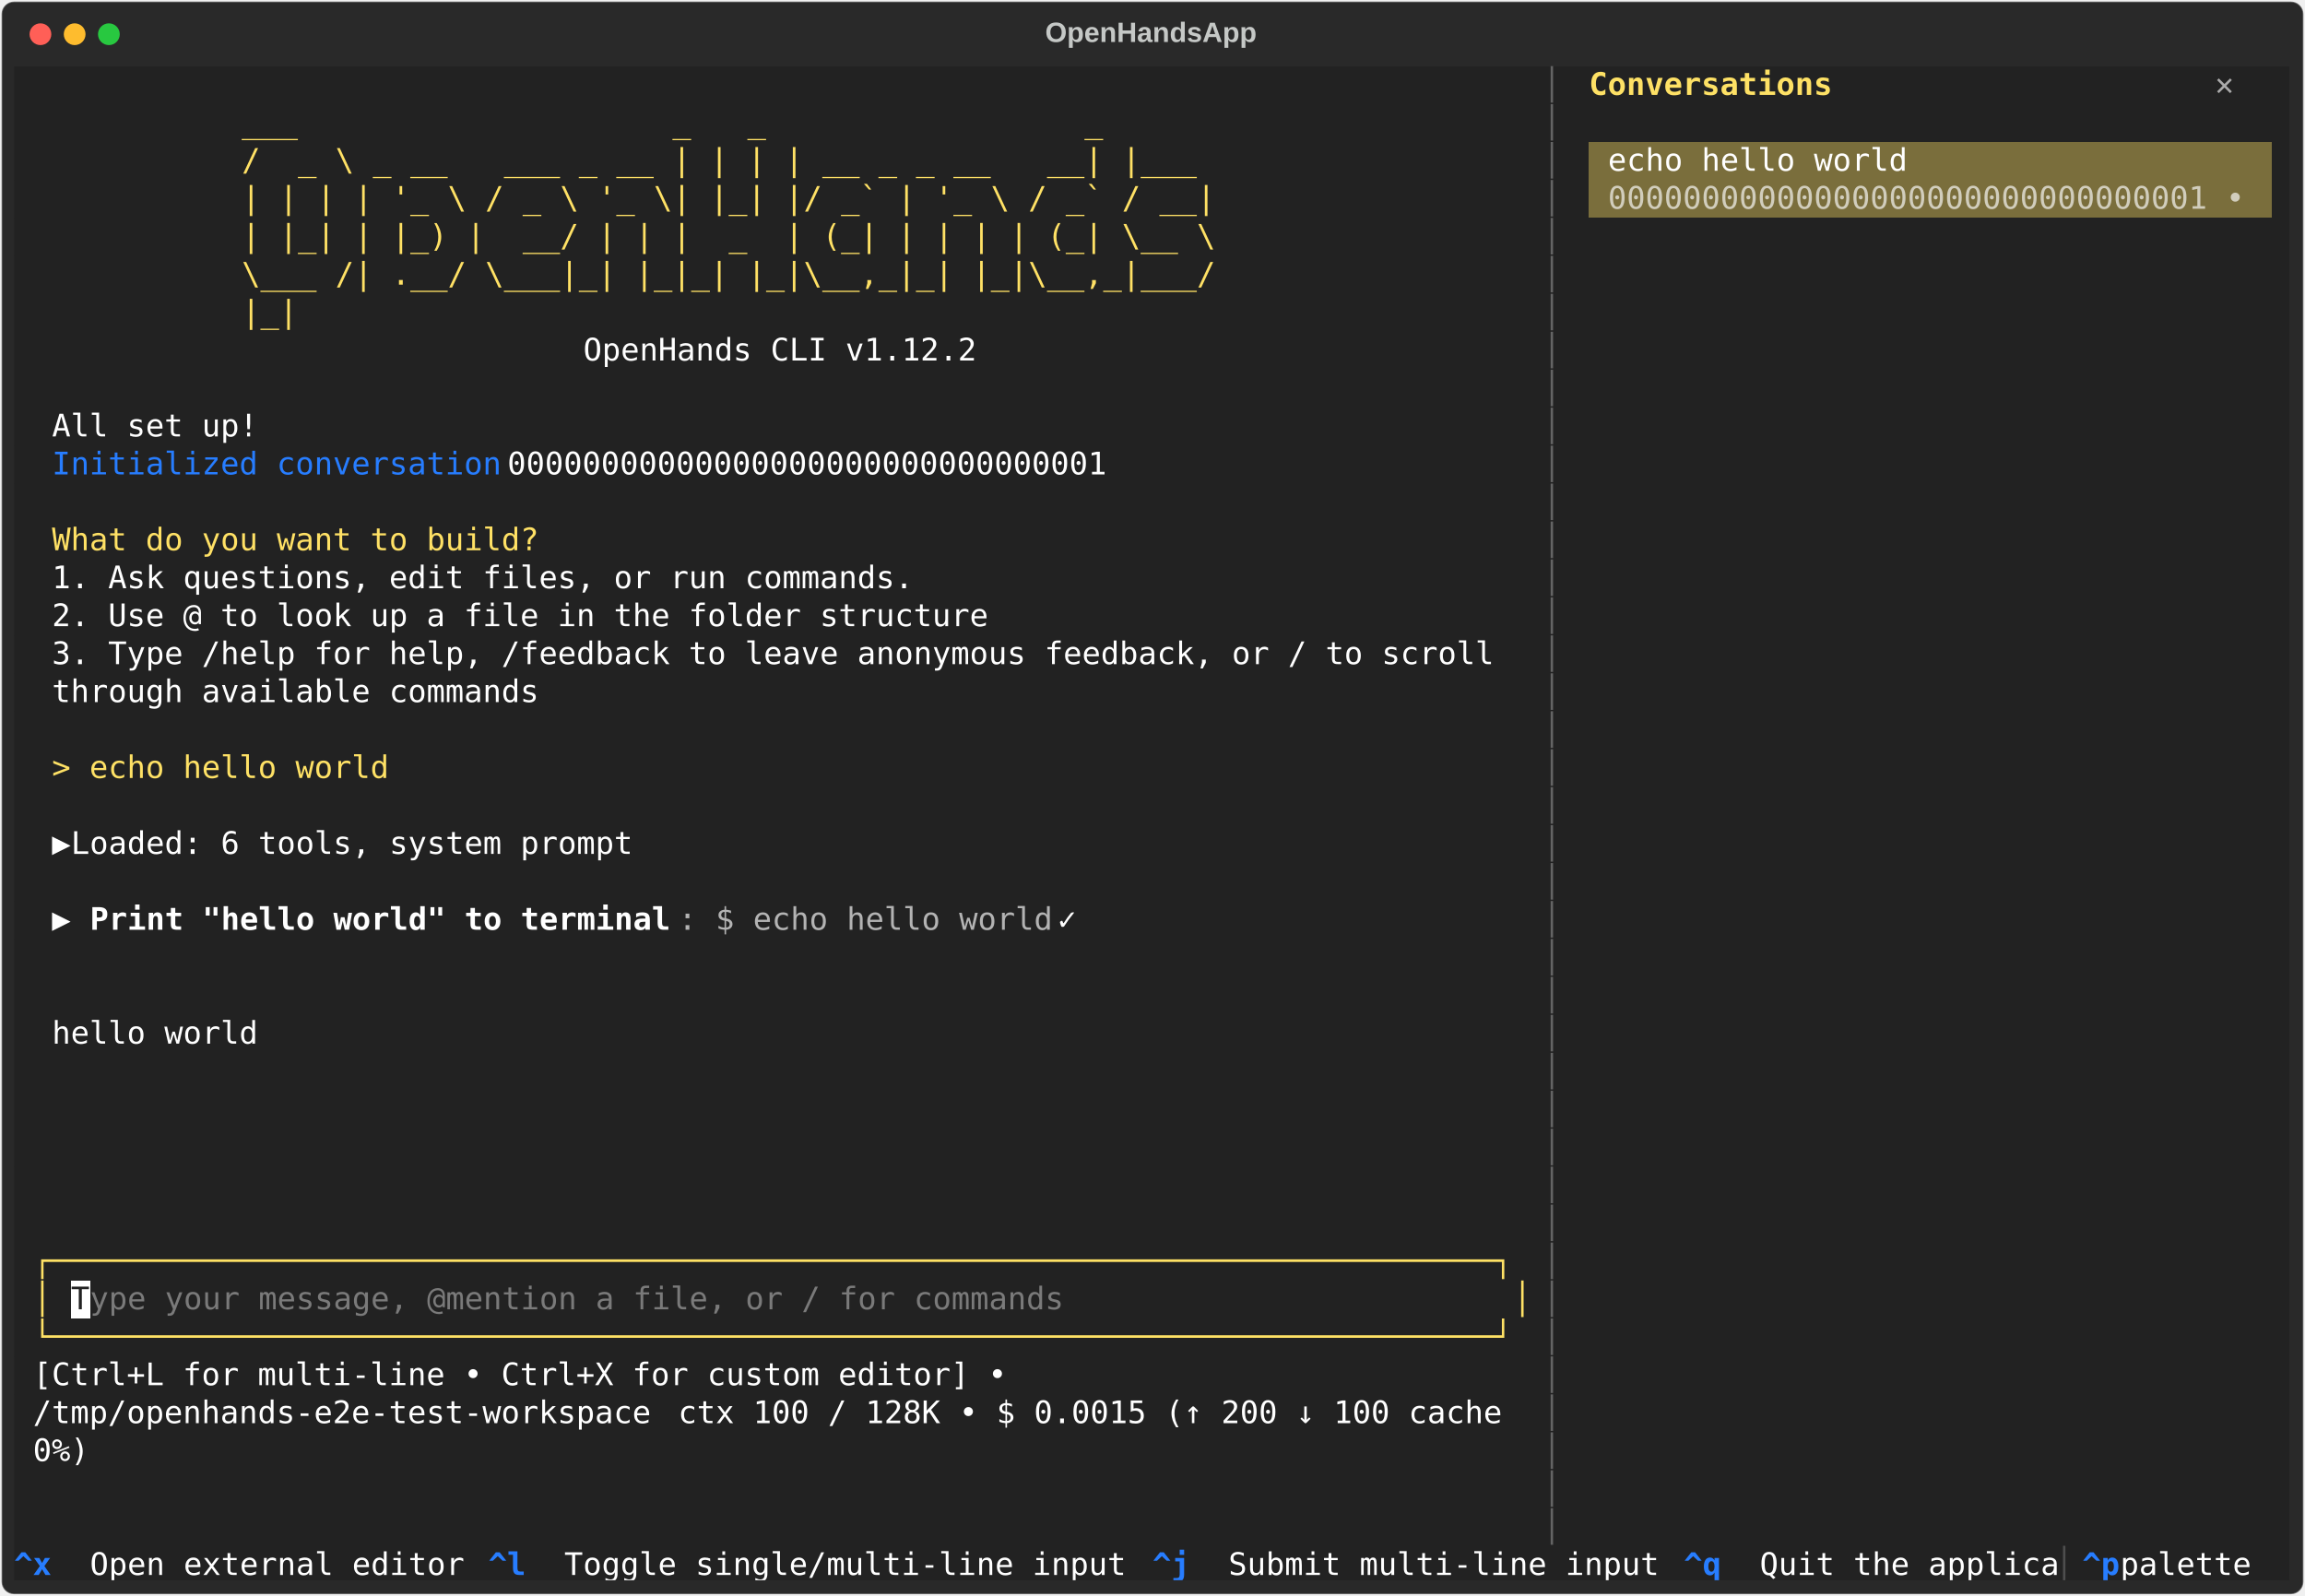
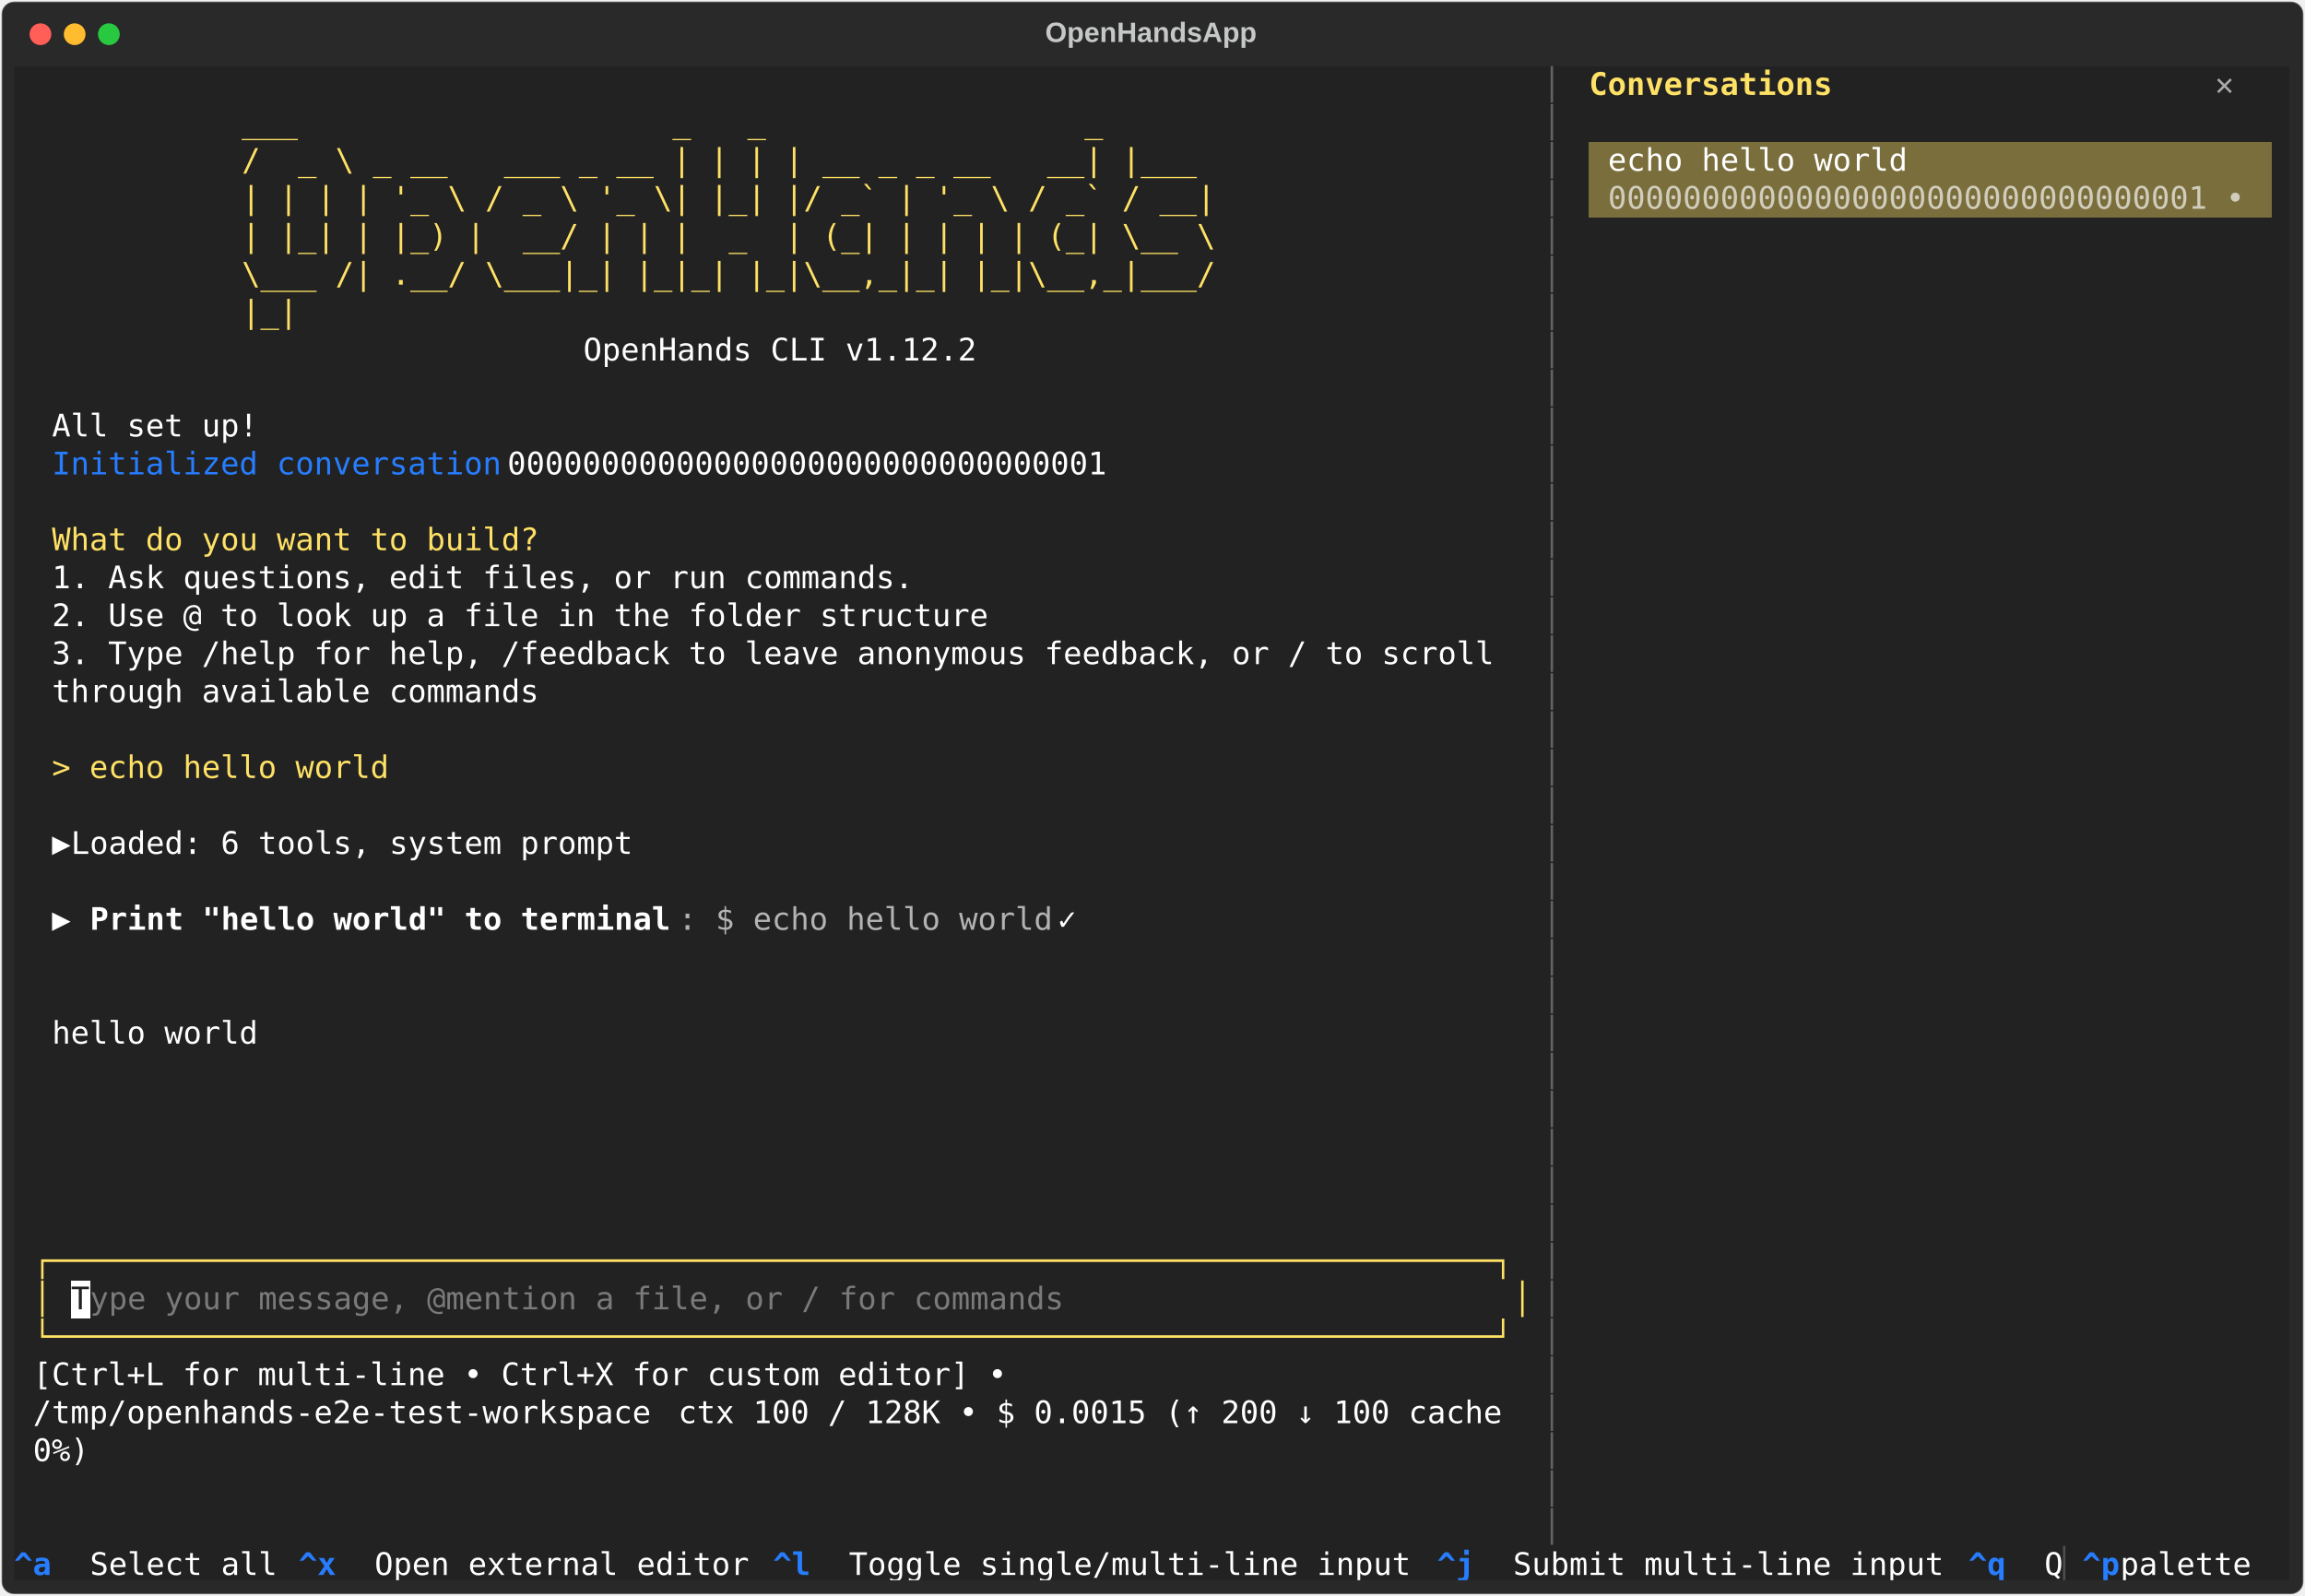
<svg xmlns="http://www.w3.org/2000/svg" class="rich-terminal" viewBox="0 0 1482 1026.0">
  <style>

    @font-face {
        font-family: "Fira Code";
        src: local("FiraCode-Regular"),
                url("https://cdnjs.cloudflare.com/ajax/libs/firacode/6.2.0/woff2/FiraCode-Regular.woff2") format("woff2"),
                url("https://cdnjs.cloudflare.com/ajax/libs/firacode/6.2.0/woff/FiraCode-Regular.woff") format("woff");
        font-style: normal;
        font-weight: 400;
    }
    @font-face {
        font-family: "Fira Code";
        src: local("FiraCode-Bold"),
                url("https://cdnjs.cloudflare.com/ajax/libs/firacode/6.2.0/woff2/FiraCode-Bold.woff2") format("woff2"),
                url("https://cdnjs.cloudflare.com/ajax/libs/firacode/6.2.0/woff/FiraCode-Bold.woff") format("woff");
        font-style: bold;
        font-weight: 700;
    }

    .terminal-matrix {
        font-family: Fira Code, monospace;
        font-size: 20px;
        line-height: 24.4px;
        font-variant-east-asian: full-width;
    }

    .terminal-title {
        font-size: 18px;
        font-weight: bold;
        font-family: arial;
    }

    .terminal-r1 { fill: #c5c8c6 }
.terminal-r2 { fill: #646464 }
.terminal-r3 { fill: #fee165;font-weight: bold }
.terminal-r4 { fill: #aaaaaa;font-weight: bold }
.terminal-r5 { fill: #ffe165 }
.terminal-r6 { fill: #ffffff }
.terminal-r7 { fill: #d1cdbc }
.terminal-r8 { fill: #277dff }
.terminal-r9 { fill: #fee165 }
.terminal-r10 { fill: #ffffff;font-weight: bold }
.terminal-r11 { fill: #b3b3b3 }
.terminal-r12 { fill: #222222 }
.terminal-r13 { fill: #7a7a7a }
.terminal-r14 { fill: #277dff;font-weight: bold }
.terminal-r15 { fill: #4e4e4e }
    </style>
  <defs>
    <clipPath id="terminal-clip-terminal">
      <rect x="0" y="0" width="1463.0" height="975.0" />
    </clipPath>
    <clipPath id="terminal-line-0">
      <rect x="0" y="1.5" width="1464" height="24.65" />
    </clipPath>
    <clipPath id="terminal-line-1">
      <rect x="0" y="25.9" width="1464" height="24.65" />
    </clipPath>
    <clipPath id="terminal-line-2">
      <rect x="0" y="50.3" width="1464" height="24.65" />
    </clipPath>
    <clipPath id="terminal-line-3">
      <rect x="0" y="74.7" width="1464" height="24.65" />
    </clipPath>
    <clipPath id="terminal-line-4">
      <rect x="0" y="99.1" width="1464" height="24.65" />
    </clipPath>
    <clipPath id="terminal-line-5">
      <rect x="0" y="123.5" width="1464" height="24.65" />
    </clipPath>
    <clipPath id="terminal-line-6">
      <rect x="0" y="147.9" width="1464" height="24.65" />
    </clipPath>
    <clipPath id="terminal-line-7">
      <rect x="0" y="172.3" width="1464" height="24.65" />
    </clipPath>
    <clipPath id="terminal-line-8">
      <rect x="0" y="196.7" width="1464" height="24.65" />
    </clipPath>
    <clipPath id="terminal-line-9">
      <rect x="0" y="221.1" width="1464" height="24.65" />
    </clipPath>
    <clipPath id="terminal-line-10">
      <rect x="0" y="245.5" width="1464" height="24.65" />
    </clipPath>
    <clipPath id="terminal-line-11">
      <rect x="0" y="269.9" width="1464" height="24.65" />
    </clipPath>
    <clipPath id="terminal-line-12">
      <rect x="0" y="294.3" width="1464" height="24.65" />
    </clipPath>
    <clipPath id="terminal-line-13">
      <rect x="0" y="318.7" width="1464" height="24.65" />
    </clipPath>
    <clipPath id="terminal-line-14">
      <rect x="0" y="343.1" width="1464" height="24.65" />
    </clipPath>
    <clipPath id="terminal-line-15">
      <rect x="0" y="367.5" width="1464" height="24.65" />
    </clipPath>
    <clipPath id="terminal-line-16">
      <rect x="0" y="391.9" width="1464" height="24.65" />
    </clipPath>
    <clipPath id="terminal-line-17">
      <rect x="0" y="416.3" width="1464" height="24.65" />
    </clipPath>
    <clipPath id="terminal-line-18">
      <rect x="0" y="440.7" width="1464" height="24.65" />
    </clipPath>
    <clipPath id="terminal-line-19">
      <rect x="0" y="465.1" width="1464" height="24.65" />
    </clipPath>
    <clipPath id="terminal-line-20">
      <rect x="0" y="489.5" width="1464" height="24.65" />
    </clipPath>
    <clipPath id="terminal-line-21">
      <rect x="0" y="513.9" width="1464" height="24.65" />
    </clipPath>
    <clipPath id="terminal-line-22">
      <rect x="0" y="538.3" width="1464" height="24.65" />
    </clipPath>
    <clipPath id="terminal-line-23">
      <rect x="0" y="562.7" width="1464" height="24.65" />
    </clipPath>
    <clipPath id="terminal-line-24">
      <rect x="0" y="587.1" width="1464" height="24.65" />
    </clipPath>
    <clipPath id="terminal-line-25">
      <rect x="0" y="611.5" width="1464" height="24.65" />
    </clipPath>
    <clipPath id="terminal-line-26">
      <rect x="0" y="635.9" width="1464" height="24.65" />
    </clipPath>
    <clipPath id="terminal-line-27">
      <rect x="0" y="660.3" width="1464" height="24.65" />
    </clipPath>
    <clipPath id="terminal-line-28">
      <rect x="0" y="684.7" width="1464" height="24.65" />
    </clipPath>
    <clipPath id="terminal-line-29">
      <rect x="0" y="709.1" width="1464" height="24.65" />
    </clipPath>
    <clipPath id="terminal-line-30">
      <rect x="0" y="733.5" width="1464" height="24.65" />
    </clipPath>
    <clipPath id="terminal-line-31">
      <rect x="0" y="757.9" width="1464" height="24.65" />
    </clipPath>
    <clipPath id="terminal-line-32">
      <rect x="0" y="782.3" width="1464" height="24.65" />
    </clipPath>
    <clipPath id="terminal-line-33">
      <rect x="0" y="806.7" width="1464" height="24.65" />
    </clipPath>
    <clipPath id="terminal-line-34">
      <rect x="0" y="831.1" width="1464" height="24.65" />
    </clipPath>
    <clipPath id="terminal-line-35">
      <rect x="0" y="855.5" width="1464" height="24.65" />
    </clipPath>
    <clipPath id="terminal-line-36">
      <rect x="0" y="879.9" width="1464" height="24.65" />
    </clipPath>
    <clipPath id="terminal-line-37">
      <rect x="0" y="904.3" width="1464" height="24.65" />
    </clipPath>
    <clipPath id="terminal-line-38">
      <rect x="0" y="928.7" width="1464" height="24.65" />
    </clipPath>
  </defs>
  <rect fill="#292929" stroke="rgba(255,255,255,0.35)" stroke-width="1" x="1" y="1" width="1480" height="1024" rx="8" />
  <text class="terminal-title" fill="#c5c8c6" text-anchor="middle" x="740" y="27">OpenHandsApp</text>
  <g transform="translate(26,22)">
    <circle cx="0" cy="0" r="7" fill="#ff5f57" />
    <circle cx="22" cy="0" r="7" fill="#febc2e" />
    <circle cx="44" cy="0" r="7" fill="#28c840" />
  </g>
  <g transform="translate(9, 41)" clip-path="url(#terminal-clip-terminal)">
    <rect fill="#222222" x="0" y="1.5" width="988.2" height="24.65" shape-rendering="crispEdges" />
    <rect fill="#222222" x="988.2" y="1.5" width="12.2" height="24.65" shape-rendering="crispEdges" />
    <rect fill="#222222" x="1000.4" y="1.5" width="12.2" height="24.65" shape-rendering="crispEdges" />
    <rect fill="#222222" x="1012.6" y="1.5" width="158.6" height="24.65" shape-rendering="crispEdges" />
    <rect fill="#222222" x="1171.2" y="1.5" width="244" height="24.65" shape-rendering="crispEdges" />
    <rect fill="#222222" x="1415.2" y="1.5" width="36.6" height="24.65" shape-rendering="crispEdges" />
    <rect fill="#222222" x="1451.8" y="1.5" width="12.2" height="24.65" shape-rendering="crispEdges" />
    <rect fill="#222222" x="0" y="25.9" width="146.4" height="24.65" shape-rendering="crispEdges" />
    <rect fill="#222222" x="146.4" y="25.9" width="695.4" height="24.65" shape-rendering="crispEdges" />
    <rect fill="#222222" x="841.8" y="25.9" width="146.4" height="24.65" shape-rendering="crispEdges" />
    <rect fill="#222222" x="988.2" y="25.9" width="12.2" height="24.65" shape-rendering="crispEdges" />
    <rect fill="#222222" x="1000.4" y="25.9" width="463.6" height="24.65" shape-rendering="crispEdges" />
    <rect fill="#222222" x="0" y="50.3" width="146.4" height="24.65" shape-rendering="crispEdges" />
    <rect fill="#222222" x="146.4" y="50.3" width="695.4" height="24.65" shape-rendering="crispEdges" />
    <rect fill="#222222" x="841.8" y="50.3" width="146.4" height="24.65" shape-rendering="crispEdges" />
    <rect fill="#222222" x="988.2" y="50.3" width="12.2" height="24.65" shape-rendering="crispEdges" />
    <rect fill="#222222" x="1000.4" y="50.3" width="12.2" height="24.65" shape-rendering="crispEdges" />
    <rect fill="#7a6e3c" x="1012.6" y="50.3" width="12.2" height="24.65" shape-rendering="crispEdges" />
    <rect fill="#7a6e3c" x="1024.8" y="50.3" width="195.2" height="24.65" shape-rendering="crispEdges" />
    <rect fill="#7a6e3c" x="1220" y="50.3" width="231.8" height="24.65" shape-rendering="crispEdges" />
    <rect fill="#222222" x="1451.8" y="50.3" width="12.2" height="24.65" shape-rendering="crispEdges" />
    <rect fill="#222222" x="0" y="74.7" width="146.4" height="24.65" shape-rendering="crispEdges" />
    <rect fill="#222222" x="146.4" y="74.7" width="695.4" height="24.65" shape-rendering="crispEdges" />
    <rect fill="#222222" x="841.8" y="74.7" width="146.4" height="24.65" shape-rendering="crispEdges" />
    <rect fill="#222222" x="988.2" y="74.7" width="12.2" height="24.65" shape-rendering="crispEdges" />
    <rect fill="#222222" x="1000.4" y="74.7" width="12.2" height="24.65" shape-rendering="crispEdges" />
    <rect fill="#7a6e3c" x="1012.6" y="74.7" width="12.2" height="24.65" shape-rendering="crispEdges" />
    <rect fill="#7a6e3c" x="1024.8" y="74.7" width="414.8" height="24.65" shape-rendering="crispEdges" />
    <rect fill="#7a6e3c" x="1439.6" y="74.7" width="12.2" height="24.65" shape-rendering="crispEdges" />
    <rect fill="#222222" x="1451.8" y="74.7" width="12.2" height="24.65" shape-rendering="crispEdges" />
    <rect fill="#222222" x="0" y="99.1" width="146.4" height="24.65" shape-rendering="crispEdges" />
    <rect fill="#222222" x="146.4" y="99.1" width="695.4" height="24.65" shape-rendering="crispEdges" />
    <rect fill="#222222" x="841.8" y="99.1" width="146.4" height="24.65" shape-rendering="crispEdges" />
    <rect fill="#222222" x="988.2" y="99.1" width="12.2" height="24.65" shape-rendering="crispEdges" />
    <rect fill="#222222" x="1000.4" y="99.1" width="463.6" height="24.65" shape-rendering="crispEdges" />
    <rect fill="#222222" x="0" y="123.5" width="146.4" height="24.65" shape-rendering="crispEdges" />
    <rect fill="#222222" x="146.4" y="123.5" width="695.4" height="24.65" shape-rendering="crispEdges" />
    <rect fill="#222222" x="841.8" y="123.5" width="146.4" height="24.65" shape-rendering="crispEdges" />
    <rect fill="#222222" x="988.2" y="123.5" width="12.2" height="24.65" shape-rendering="crispEdges" />
    <rect fill="#222222" x="1000.4" y="123.5" width="463.6" height="24.65" shape-rendering="crispEdges" />
    <rect fill="#222222" x="0" y="147.9" width="146.4" height="24.65" shape-rendering="crispEdges" />
    <rect fill="#222222" x="146.4" y="147.9" width="695.4" height="24.65" shape-rendering="crispEdges" />
    <rect fill="#222222" x="841.8" y="147.9" width="146.4" height="24.65" shape-rendering="crispEdges" />
    <rect fill="#222222" x="988.2" y="147.9" width="12.2" height="24.65" shape-rendering="crispEdges" />
    <rect fill="#222222" x="1000.4" y="147.9" width="463.6" height="24.65" shape-rendering="crispEdges" />
    <rect fill="#222222" x="0" y="172.3" width="366" height="24.65" shape-rendering="crispEdges" />
    <rect fill="#222222" x="366" y="172.3" width="256.2" height="24.65" shape-rendering="crispEdges" />
    <rect fill="#222222" x="622.2" y="172.3" width="366" height="24.65" shape-rendering="crispEdges" />
    <rect fill="#222222" x="988.2" y="172.3" width="12.2" height="24.65" shape-rendering="crispEdges" />
    <rect fill="#222222" x="1000.4" y="172.3" width="463.6" height="24.65" shape-rendering="crispEdges" />
    <rect fill="#222222" x="0" y="196.7" width="988.2" height="24.65" shape-rendering="crispEdges" />
    <rect fill="#222222" x="988.2" y="196.7" width="12.2" height="24.65" shape-rendering="crispEdges" />
    <rect fill="#222222" x="1000.4" y="196.7" width="463.6" height="24.65" shape-rendering="crispEdges" />
    <rect fill="#222222" x="0" y="221.1" width="24.4" height="24.65" shape-rendering="crispEdges" />
    <rect fill="#222222" x="24.4" y="221.1" width="134.2" height="24.65" shape-rendering="crispEdges" />
    <rect fill="#222222" x="158.6" y="221.1" width="829.6" height="24.65" shape-rendering="crispEdges" />
    <rect fill="#222222" x="988.2" y="221.1" width="12.2" height="24.65" shape-rendering="crispEdges" />
    <rect fill="#222222" x="1000.4" y="221.1" width="463.6" height="24.65" shape-rendering="crispEdges" />
    <rect fill="#222222" x="0" y="245.5" width="24.4" height="24.65" shape-rendering="crispEdges" />
    <rect fill="#222222" x="24.4" y="245.5" width="292.8" height="24.65" shape-rendering="crispEdges" />
    <rect fill="#222222" x="317.2" y="245.5" width="402.6" height="24.65" shape-rendering="crispEdges" />
    <rect fill="#222222" x="719.8" y="245.5" width="268.4" height="24.65" shape-rendering="crispEdges" />
    <rect fill="#222222" x="988.2" y="245.5" width="12.2" height="24.65" shape-rendering="crispEdges" />
    <rect fill="#222222" x="1000.4" y="245.5" width="463.6" height="24.65" shape-rendering="crispEdges" />
    <rect fill="#222222" x="0" y="269.9" width="988.2" height="24.65" shape-rendering="crispEdges" />
    <rect fill="#222222" x="988.2" y="269.9" width="12.2" height="24.65" shape-rendering="crispEdges" />
    <rect fill="#222222" x="1000.4" y="269.9" width="463.6" height="24.65" shape-rendering="crispEdges" />
    <rect fill="#222222" x="0" y="294.3" width="24.4" height="24.65" shape-rendering="crispEdges" />
    <rect fill="#222222" x="24.4" y="294.3" width="317.2" height="24.65" shape-rendering="crispEdges" />
    <rect fill="#222222" x="341.6" y="294.3" width="646.6" height="24.65" shape-rendering="crispEdges" />
    <rect fill="#222222" x="988.2" y="294.3" width="12.2" height="24.65" shape-rendering="crispEdges" />
    <rect fill="#222222" x="1000.4" y="294.3" width="463.6" height="24.65" shape-rendering="crispEdges" />
    <rect fill="#222222" x="0" y="318.7" width="24.4" height="24.65" shape-rendering="crispEdges" />
    <rect fill="#222222" x="24.4" y="318.7" width="561.2" height="24.65" shape-rendering="crispEdges" />
    <rect fill="#222222" x="585.6" y="318.7" width="402.6" height="24.65" shape-rendering="crispEdges" />
    <rect fill="#222222" x="988.2" y="318.7" width="12.2" height="24.65" shape-rendering="crispEdges" />
    <rect fill="#222222" x="1000.4" y="318.7" width="463.6" height="24.65" shape-rendering="crispEdges" />
    <rect fill="#222222" x="0" y="343.1" width="24.4" height="24.65" shape-rendering="crispEdges" />
    <rect fill="#222222" x="24.4" y="343.1" width="610" height="24.65" shape-rendering="crispEdges" />
    <rect fill="#222222" x="634.4" y="343.1" width="353.8" height="24.65" shape-rendering="crispEdges" />
    <rect fill="#222222" x="988.2" y="343.1" width="12.2" height="24.65" shape-rendering="crispEdges" />
    <rect fill="#222222" x="1000.4" y="343.1" width="463.6" height="24.65" shape-rendering="crispEdges" />
    <rect fill="#222222" x="0" y="367.5" width="24.4" height="24.65" shape-rendering="crispEdges" />
    <rect fill="#222222" x="24.4" y="367.5" width="939.4" height="24.65" shape-rendering="crispEdges" />
    <rect fill="#222222" x="963.8" y="367.5" width="24.4" height="24.65" shape-rendering="crispEdges" />
    <rect fill="#222222" x="988.2" y="367.5" width="12.2" height="24.65" shape-rendering="crispEdges" />
    <rect fill="#222222" x="1000.4" y="367.5" width="463.6" height="24.65" shape-rendering="crispEdges" />
    <rect fill="#222222" x="0" y="391.9" width="24.4" height="24.65" shape-rendering="crispEdges" />
    <rect fill="#222222" x="24.4" y="391.9" width="317.2" height="24.65" shape-rendering="crispEdges" />
    <rect fill="#222222" x="341.6" y="391.9" width="646.6" height="24.65" shape-rendering="crispEdges" />
    <rect fill="#222222" x="988.2" y="391.9" width="12.2" height="24.65" shape-rendering="crispEdges" />
    <rect fill="#222222" x="1000.4" y="391.9" width="463.6" height="24.65" shape-rendering="crispEdges" />
    <rect fill="#222222" x="0" y="416.3" width="988.2" height="24.65" shape-rendering="crispEdges" />
    <rect fill="#222222" x="988.2" y="416.3" width="12.2" height="24.65" shape-rendering="crispEdges" />
    <rect fill="#222222" x="1000.4" y="416.3" width="463.6" height="24.65" shape-rendering="crispEdges" />
    <rect fill="#222222" x="0" y="440.7" width="24.4" height="24.65" shape-rendering="crispEdges" />
    <rect fill="#222222" x="24.4" y="440.7" width="219.6" height="24.65" shape-rendering="crispEdges" />
    <rect fill="#222222" x="244" y="440.7" width="744.2" height="24.65" shape-rendering="crispEdges" />
    <rect fill="#222222" x="988.2" y="440.7" width="12.2" height="24.65" shape-rendering="crispEdges" />
    <rect fill="#222222" x="1000.4" y="440.7" width="463.6" height="24.65" shape-rendering="crispEdges" />
    <rect fill="#222222" x="0" y="465.1" width="988.2" height="24.65" shape-rendering="crispEdges" />
    <rect fill="#222222" x="988.2" y="465.1" width="12.2" height="24.65" shape-rendering="crispEdges" />
    <rect fill="#222222" x="1000.4" y="465.1" width="463.6" height="24.65" shape-rendering="crispEdges" />
    <rect fill="#222222" x="0" y="489.5" width="24.4" height="24.65" shape-rendering="crispEdges" />
    <rect fill="#222222" x="24.4" y="489.5" width="12.2" height="24.65" shape-rendering="crispEdges" />
    <rect fill="#222222" x="36.6" y="489.5" width="378.2" height="24.65" shape-rendering="crispEdges" />
    <rect fill="#222222" x="414.8" y="489.5" width="573.4" height="24.65" shape-rendering="crispEdges" />
    <rect fill="#222222" x="988.2" y="489.5" width="12.2" height="24.65" shape-rendering="crispEdges" />
    <rect fill="#222222" x="1000.4" y="489.5" width="463.6" height="24.65" shape-rendering="crispEdges" />
    <rect fill="#222222" x="0" y="513.9" width="988.2" height="24.65" shape-rendering="crispEdges" />
    <rect fill="#222222" x="988.2" y="513.9" width="12.2" height="24.65" shape-rendering="crispEdges" />
    <rect fill="#222222" x="1000.4" y="513.9" width="463.6" height="24.65" shape-rendering="crispEdges" />
    <rect fill="#222222" x="0" y="538.3" width="24.4" height="24.65" shape-rendering="crispEdges" />
    <rect fill="#222222" x="24.4" y="538.3" width="12.2" height="24.65" shape-rendering="crispEdges" />
    <rect fill="#222222" x="36.6" y="538.3" width="12.2" height="24.65" shape-rendering="crispEdges" />
    <rect fill="#222222" x="48.8" y="538.3" width="378.2" height="24.65" shape-rendering="crispEdges" />
    <rect fill="#222222" x="427" y="538.3" width="244" height="24.65" shape-rendering="crispEdges" />
    <rect fill="#222222" x="671" y="538.3" width="24.4" height="24.65" shape-rendering="crispEdges" />
    <rect fill="#222222" x="695.4" y="538.3" width="292.8" height="24.65" shape-rendering="crispEdges" />
    <rect fill="#222222" x="988.2" y="538.3" width="12.2" height="24.65" shape-rendering="crispEdges" />
    <rect fill="#222222" x="1000.4" y="538.3" width="463.6" height="24.65" shape-rendering="crispEdges" />
    <rect fill="#222222" x="0" y="562.7" width="988.2" height="24.65" shape-rendering="crispEdges" />
    <rect fill="#222222" x="988.2" y="562.7" width="12.2" height="24.65" shape-rendering="crispEdges" />
    <rect fill="#222222" x="1000.4" y="562.7" width="463.6" height="24.65" shape-rendering="crispEdges" />
    <rect fill="#222222" x="0" y="587.1" width="988.2" height="24.65" shape-rendering="crispEdges" />
    <rect fill="#222222" x="988.2" y="587.1" width="12.2" height="24.65" shape-rendering="crispEdges" />
    <rect fill="#222222" x="1000.4" y="587.1" width="463.6" height="24.65" shape-rendering="crispEdges" />
    <rect fill="#222222" x="0" y="611.5" width="24.4" height="24.65" shape-rendering="crispEdges" />
    <rect fill="#222222" x="24.4" y="611.5" width="134.2" height="24.65" shape-rendering="crispEdges" />
    <rect fill="#222222" x="158.6" y="611.5" width="829.6" height="24.65" shape-rendering="crispEdges" />
    <rect fill="#222222" x="988.2" y="611.5" width="12.2" height="24.65" shape-rendering="crispEdges" />
    <rect fill="#222222" x="1000.4" y="611.5" width="463.6" height="24.65" shape-rendering="crispEdges" />
    <rect fill="#222222" x="0" y="635.9" width="988.2" height="24.65" shape-rendering="crispEdges" />
    <rect fill="#222222" x="988.2" y="635.9" width="12.2" height="24.65" shape-rendering="crispEdges" />
    <rect fill="#222222" x="1000.4" y="635.9" width="463.6" height="24.65" shape-rendering="crispEdges" />
    <rect fill="#222222" x="0" y="660.3" width="988.2" height="24.65" shape-rendering="crispEdges" />
    <rect fill="#222222" x="988.2" y="660.3" width="12.2" height="24.65" shape-rendering="crispEdges" />
    <rect fill="#222222" x="1000.4" y="660.3" width="463.6" height="24.65" shape-rendering="crispEdges" />
    <rect fill="#222222" x="0" y="684.7" width="988.2" height="24.65" shape-rendering="crispEdges" />
    <rect fill="#222222" x="988.2" y="684.7" width="12.2" height="24.65" shape-rendering="crispEdges" />
    <rect fill="#222222" x="1000.4" y="684.7" width="463.6" height="24.65" shape-rendering="crispEdges" />
    <rect fill="#222222" x="0" y="709.1" width="988.2" height="24.65" shape-rendering="crispEdges" />
    <rect fill="#222222" x="988.2" y="709.1" width="12.2" height="24.65" shape-rendering="crispEdges" />
    <rect fill="#222222" x="1000.4" y="709.1" width="463.6" height="24.65" shape-rendering="crispEdges" />
    <rect fill="#222222" x="0" y="733.5" width="12.2" height="24.65" shape-rendering="crispEdges" />
    <rect fill="#222222" x="12.2" y="733.5" width="12.2" height="24.65" shape-rendering="crispEdges" />
    <rect fill="#222222" x="24.4" y="733.5" width="963.8" height="24.65" shape-rendering="crispEdges" />
    <rect fill="#222222" x="988.2" y="733.5" width="12.2" height="24.65" shape-rendering="crispEdges" />
    <rect fill="#222222" x="1000.4" y="733.5" width="463.6" height="24.65" shape-rendering="crispEdges" />
    <rect fill="#222222" x="0" y="757.9" width="12.2" height="24.65" shape-rendering="crispEdges" />
    <rect fill="#222222" x="12.2" y="757.9" width="963.8" height="24.65" shape-rendering="crispEdges" />
    <rect fill="#222222" x="976" y="757.9" width="12.2" height="24.65" shape-rendering="crispEdges" />
    <rect fill="#222222" x="988.2" y="757.9" width="12.2" height="24.65" shape-rendering="crispEdges" />
    <rect fill="#222222" x="1000.4" y="757.9" width="463.6" height="24.65" shape-rendering="crispEdges" />
    <rect fill="#222222" x="0" y="782.3" width="12.2" height="24.65" shape-rendering="crispEdges" />
    <rect fill="#222222" x="12.2" y="782.3" width="12.2" height="24.65" shape-rendering="crispEdges" />
    <rect fill="#222222" x="24.4" y="782.3" width="12.2" height="24.65" shape-rendering="crispEdges" />
    <rect fill="#ffffff" x="36.6" y="782.3" width="12.2" height="24.65" shape-rendering="crispEdges" />
    <rect fill="#222222" x="48.8" y="782.3" width="634.4" height="24.65" shape-rendering="crispEdges" />
    <rect fill="#222222" x="683.2" y="782.3" width="280.6" height="24.65" shape-rendering="crispEdges" />
    <rect fill="#222222" x="963.8" y="782.3" width="12.2" height="24.65" shape-rendering="crispEdges" />
    <rect fill="#222222" x="976" y="782.3" width="12.2" height="24.65" shape-rendering="crispEdges" />
    <rect fill="#222222" x="988.2" y="782.3" width="12.2" height="24.65" shape-rendering="crispEdges" />
    <rect fill="#222222" x="1000.4" y="782.3" width="463.6" height="24.65" shape-rendering="crispEdges" />
    <rect fill="#222222" x="0" y="806.7" width="12.2" height="24.65" shape-rendering="crispEdges" />
    <rect fill="#222222" x="12.2" y="806.7" width="963.8" height="24.65" shape-rendering="crispEdges" />
    <rect fill="#222222" x="976" y="806.7" width="12.2" height="24.65" shape-rendering="crispEdges" />
    <rect fill="#222222" x="988.2" y="806.7" width="12.2" height="24.65" shape-rendering="crispEdges" />
    <rect fill="#222222" x="1000.4" y="806.7" width="463.6" height="24.65" shape-rendering="crispEdges" />
    <rect fill="#222222" x="0" y="831.1" width="12.2" height="24.65" shape-rendering="crispEdges" />
    <rect fill="#222222" x="12.2" y="831.1" width="634.4" height="24.65" shape-rendering="crispEdges" />
    <rect fill="#222222" x="646.6" y="831.1" width="341.6" height="24.65" shape-rendering="crispEdges" />
    <rect fill="#222222" x="988.2" y="831.1" width="12.2" height="24.65" shape-rendering="crispEdges" />
    <rect fill="#222222" x="1000.4" y="831.1" width="463.6" height="24.65" shape-rendering="crispEdges" />
    <rect fill="#222222" x="0" y="855.5" width="12.2" height="24.65" shape-rendering="crispEdges" />
    <rect fill="#222222" x="12.2" y="855.5" width="414.8" height="24.65" shape-rendering="crispEdges" />
    <rect fill="#222222" x="427" y="855.5" width="536.8" height="24.65" shape-rendering="crispEdges" />
    <rect fill="#222222" x="963.8" y="855.5" width="24.4" height="24.65" shape-rendering="crispEdges" />
    <rect fill="#222222" x="988.2" y="855.5" width="12.2" height="24.65" shape-rendering="crispEdges" />
    <rect fill="#222222" x="1000.4" y="855.5" width="463.6" height="24.65" shape-rendering="crispEdges" />
    <rect fill="#222222" x="0" y="879.9" width="12.2" height="24.65" shape-rendering="crispEdges" />
    <rect fill="#222222" x="12.2" y="879.9" width="36.6" height="24.65" shape-rendering="crispEdges" />
    <rect fill="#222222" x="48.8" y="879.9" width="939.4" height="24.65" shape-rendering="crispEdges" />
    <rect fill="#222222" x="988.2" y="879.9" width="12.2" height="24.65" shape-rendering="crispEdges" />
    <rect fill="#222222" x="1000.4" y="879.9" width="463.6" height="24.65" shape-rendering="crispEdges" />
    <rect fill="#222222" x="0" y="904.3" width="988.2" height="24.65" shape-rendering="crispEdges" />
    <rect fill="#222222" x="988.2" y="904.3" width="12.2" height="24.65" shape-rendering="crispEdges" />
    <rect fill="#222222" x="1000.4" y="904.3" width="463.6" height="24.65" shape-rendering="crispEdges" />
    <rect fill="#222222" x="0" y="928.7" width="988.2" height="24.65" shape-rendering="crispEdges" />
    <rect fill="#222222" x="988.2" y="928.7" width="12.2" height="24.65" shape-rendering="crispEdges" />
    <rect fill="#222222" x="1000.4" y="928.7" width="463.6" height="24.65" shape-rendering="crispEdges" />
    <rect fill="#222222" x="0" y="953.1" width="48.8" height="24.65" shape-rendering="crispEdges" />
-     <rect fill="#222222" x="48.8" y="953.1" width="256.2" height="24.65" shape-rendering="crispEdges" />
-     <rect fill="#222222" x="305" y="953.1" width="48.8" height="24.65" shape-rendering="crispEdges" />
-     <rect fill="#222222" x="353.8" y="953.1" width="378.2" height="24.65" shape-rendering="crispEdges" />
-     <rect fill="#222222" x="732" y="953.1" width="48.8" height="24.65" shape-rendering="crispEdges" />
-     <rect fill="#222222" x="780.8" y="953.1" width="292.8" height="24.65" shape-rendering="crispEdges" />
-     <rect fill="#222222" x="1073.6" y="953.1" width="48.8" height="24.65" shape-rendering="crispEdges" />
-     <rect fill="#222222" x="1122.4" y="953.1" width="195.2" height="24.65" shape-rendering="crispEdges" />
+     <rect fill="#222222" x="48.8" y="953.1" width="134.2" height="24.65" shape-rendering="crispEdges" />
+     <rect fill="#222222" x="183" y="953.1" width="48.8" height="24.65" shape-rendering="crispEdges" />
+     <rect fill="#222222" x="231.8" y="953.1" width="256.2" height="24.65" shape-rendering="crispEdges" />
+     <rect fill="#222222" x="488" y="953.1" width="48.8" height="24.65" shape-rendering="crispEdges" />
+     <rect fill="#222222" x="536.8" y="953.1" width="378.2" height="24.65" shape-rendering="crispEdges" />
+     <rect fill="#222222" x="915" y="953.1" width="48.8" height="24.65" shape-rendering="crispEdges" />
+     <rect fill="#222222" x="963.8" y="953.1" width="292.8" height="24.65" shape-rendering="crispEdges" />
+     <rect fill="#222222" x="1256.6" y="953.1" width="48.8" height="24.65" shape-rendering="crispEdges" />
+     <rect fill="#222222" x="1305.4" y="953.1" width="12.2" height="24.65" shape-rendering="crispEdges" />
    <rect fill="#222222" x="1317.6" y="953.1" width="12.2" height="24.65" shape-rendering="crispEdges" />
    <rect fill="#222222" x="1329.8" y="953.1" width="24.4" height="24.65" shape-rendering="crispEdges" />
    <rect fill="#222222" x="1354.2" y="953.1" width="97.6" height="24.65" shape-rendering="crispEdges" />
    <rect fill="#222222" x="1451.8" y="953.1" width="12.2" height="24.65" shape-rendering="crispEdges" />
    <g class="terminal-matrix">
      <text class="terminal-r2" x="988.2" y="20" textLength="12.2" clip-path="url(#terminal-line-0)">▏</text>
      <text class="terminal-r3" x="1012.6" y="20" textLength="158.6" clip-path="url(#terminal-line-0)">Conversations</text>
      <text class="terminal-r4" x="1415.2" y="20" textLength="36.6" clip-path="url(#terminal-line-0)"> ✕ </text>
      <text class="terminal-r1" x="1464" y="20" textLength="12.2" clip-path="url(#terminal-line-0)">
</text>
      <text class="terminal-r5" x="146.4" y="44.4" textLength="695.4" clip-path="url(#terminal-line-1)">     ___                    _   _                 _      </text>
      <text class="terminal-r2" x="988.2" y="44.4" textLength="12.2" clip-path="url(#terminal-line-1)">▏</text>
      <text class="terminal-r1" x="1464" y="44.4" textLength="12.2" clip-path="url(#terminal-line-1)">
</text>
      <text class="terminal-r5" x="146.4" y="68.8" textLength="695.4" clip-path="url(#terminal-line-2)">    /  _ \ _ __   ___ _ __ | | | | __ _ _ __   __| |___  </text>
      <text class="terminal-r2" x="988.2" y="68.8" textLength="12.2" clip-path="url(#terminal-line-2)">▏</text>
      <text class="terminal-r6" x="1024.8" y="68.8" textLength="195.2" clip-path="url(#terminal-line-2)">echo hello world</text>
      <text class="terminal-r1" x="1464" y="68.8" textLength="12.2" clip-path="url(#terminal-line-2)">
</text>
      <text class="terminal-r5" x="146.4" y="93.2" textLength="695.4" clip-path="url(#terminal-line-3)">    | | | | '_ \ / _ \ '_ \| |_| |/ _` | '_ \ / _` / __| </text>
      <text class="terminal-r2" x="988.2" y="93.2" textLength="12.2" clip-path="url(#terminal-line-3)">▏</text>
      <text class="terminal-r7" x="1024.8" y="93.2" textLength="414.8" clip-path="url(#terminal-line-3)">00000000000000000000000000000001 •</text>
      <text class="terminal-r1" x="1464" y="93.2" textLength="12.2" clip-path="url(#terminal-line-3)">
</text>
      <text class="terminal-r5" x="146.4" y="117.6" textLength="695.4" clip-path="url(#terminal-line-4)">    | |_| | |_) |  __/ | | |  _  | (_| | | | | (_| \__ \ </text>
      <text class="terminal-r2" x="988.2" y="117.6" textLength="12.2" clip-path="url(#terminal-line-4)">▏</text>
      <text class="terminal-r1" x="1464" y="117.6" textLength="12.2" clip-path="url(#terminal-line-4)">
</text>
      <text class="terminal-r5" x="146.4" y="142" textLength="695.4" clip-path="url(#terminal-line-5)">    \___ /| .__/ \___|_| |_|_| |_|\__,_|_| |_|\__,_|___/ </text>
      <text class="terminal-r2" x="988.2" y="142" textLength="12.2" clip-path="url(#terminal-line-5)">▏</text>
      <text class="terminal-r1" x="1464" y="142" textLength="12.2" clip-path="url(#terminal-line-5)">
</text>
      <text class="terminal-r5" x="146.4" y="166.4" textLength="695.4" clip-path="url(#terminal-line-6)">          |_|                                            </text>
      <text class="terminal-r2" x="988.2" y="166.4" textLength="12.2" clip-path="url(#terminal-line-6)">▏</text>
      <text class="terminal-r1" x="1464" y="166.4" textLength="12.2" clip-path="url(#terminal-line-6)">
</text>
      <text class="terminal-r6" x="366" y="190.8" textLength="256.2" clip-path="url(#terminal-line-7)">OpenHands CLI v1.12.2</text>
      <text class="terminal-r2" x="988.2" y="190.8" textLength="12.2" clip-path="url(#terminal-line-7)">▏</text>
      <text class="terminal-r1" x="1464" y="190.8" textLength="12.2" clip-path="url(#terminal-line-7)">
</text>
      <text class="terminal-r2" x="988.2" y="215.2" textLength="12.2" clip-path="url(#terminal-line-8)">▏</text>
      <text class="terminal-r1" x="1464" y="215.2" textLength="12.2" clip-path="url(#terminal-line-8)">
</text>
      <text class="terminal-r6" x="24.4" y="239.6" textLength="134.2" clip-path="url(#terminal-line-9)">All set up!</text>
      <text class="terminal-r2" x="988.2" y="239.6" textLength="12.2" clip-path="url(#terminal-line-9)">▏</text>
      <text class="terminal-r1" x="1464" y="239.6" textLength="12.2" clip-path="url(#terminal-line-9)">
</text>
      <text class="terminal-r8" x="24.4" y="264" textLength="292.8" clip-path="url(#terminal-line-10)">Initialized conversation</text>
      <text class="terminal-r6" x="317.2" y="264" textLength="402.6" clip-path="url(#terminal-line-10)"> 00000000000000000000000000000001</text>
      <text class="terminal-r2" x="988.2" y="264" textLength="12.2" clip-path="url(#terminal-line-10)">▏</text>
      <text class="terminal-r1" x="1464" y="264" textLength="12.2" clip-path="url(#terminal-line-10)">
</text>
      <text class="terminal-r2" x="988.2" y="288.4" textLength="12.2" clip-path="url(#terminal-line-11)">▏</text>
      <text class="terminal-r1" x="1464" y="288.4" textLength="12.2" clip-path="url(#terminal-line-11)">
</text>
      <text class="terminal-r5" x="24.4" y="312.8" textLength="317.2" clip-path="url(#terminal-line-12)">What do you want to build?</text>
      <text class="terminal-r2" x="988.2" y="312.8" textLength="12.2" clip-path="url(#terminal-line-12)">▏</text>
      <text class="terminal-r1" x="1464" y="312.8" textLength="12.2" clip-path="url(#terminal-line-12)">
</text>
      <text class="terminal-r6" x="24.4" y="337.2" textLength="561.2" clip-path="url(#terminal-line-13)">1. Ask questions, edit files, or run commands.</text>
      <text class="terminal-r2" x="988.2" y="337.2" textLength="12.2" clip-path="url(#terminal-line-13)">▏</text>
      <text class="terminal-r1" x="1464" y="337.2" textLength="12.2" clip-path="url(#terminal-line-13)">
</text>
      <text class="terminal-r6" x="24.4" y="361.6" textLength="610" clip-path="url(#terminal-line-14)">2. Use @ to look up a file in the folder structure</text>
      <text class="terminal-r2" x="988.2" y="361.6" textLength="12.2" clip-path="url(#terminal-line-14)">▏</text>
      <text class="terminal-r1" x="1464" y="361.6" textLength="12.2" clip-path="url(#terminal-line-14)">
</text>
      <text class="terminal-r6" x="24.4" y="386" textLength="939.4" clip-path="url(#terminal-line-15)">3. Type /help for help, /feedback to leave anonymous feedback, or / to scroll</text>
      <text class="terminal-r2" x="988.2" y="386" textLength="12.2" clip-path="url(#terminal-line-15)">▏</text>
      <text class="terminal-r1" x="1464" y="386" textLength="12.2" clip-path="url(#terminal-line-15)">
</text>
      <text class="terminal-r6" x="24.4" y="410.4" textLength="317.2" clip-path="url(#terminal-line-16)">through available commands</text>
      <text class="terminal-r2" x="988.2" y="410.4" textLength="12.2" clip-path="url(#terminal-line-16)">▏</text>
      <text class="terminal-r1" x="1464" y="410.4" textLength="12.2" clip-path="url(#terminal-line-16)">
</text>
      <text class="terminal-r2" x="988.2" y="434.8" textLength="12.2" clip-path="url(#terminal-line-17)">▏</text>
      <text class="terminal-r1" x="1464" y="434.8" textLength="12.2" clip-path="url(#terminal-line-17)">
</text>
      <text class="terminal-r9" x="24.4" y="459.2" textLength="219.6" clip-path="url(#terminal-line-18)">&gt; echo hello world</text>
      <text class="terminal-r2" x="988.2" y="459.2" textLength="12.2" clip-path="url(#terminal-line-18)">▏</text>
      <text class="terminal-r1" x="1464" y="459.2" textLength="12.2" clip-path="url(#terminal-line-18)">
</text>
      <text class="terminal-r2" x="988.2" y="483.6" textLength="12.2" clip-path="url(#terminal-line-19)">▏</text>
      <text class="terminal-r1" x="1464" y="483.6" textLength="12.2" clip-path="url(#terminal-line-19)">
</text>
      <text class="terminal-r6" x="24.4" y="508" textLength="12.2" clip-path="url(#terminal-line-20)">▶</text>
      <text class="terminal-r6" x="36.6" y="508" textLength="378.2" clip-path="url(#terminal-line-20)"> Loaded: 6 tools, system prompt</text>
      <text class="terminal-r2" x="988.2" y="508" textLength="12.2" clip-path="url(#terminal-line-20)">▏</text>
      <text class="terminal-r1" x="1464" y="508" textLength="12.2" clip-path="url(#terminal-line-20)">
</text>
      <text class="terminal-r2" x="988.2" y="532.4" textLength="12.2" clip-path="url(#terminal-line-21)">▏</text>
      <text class="terminal-r1" x="1464" y="532.4" textLength="12.2" clip-path="url(#terminal-line-21)">
</text>
      <text class="terminal-r6" x="24.4" y="556.8" textLength="12.2" clip-path="url(#terminal-line-22)">▶</text>
      <text class="terminal-r10" x="48.8" y="556.8" textLength="378.2" clip-path="url(#terminal-line-22)">Print "hello world" to terminal</text>
      <text class="terminal-r11" x="427" y="556.8" textLength="244" clip-path="url(#terminal-line-22)">: $ echo hello world</text>
      <text class="terminal-r6" x="671" y="556.8" textLength="24.4" clip-path="url(#terminal-line-22)"> ✓</text>
      <text class="terminal-r2" x="988.2" y="556.8" textLength="12.2" clip-path="url(#terminal-line-22)">▏</text>
      <text class="terminal-r1" x="1464" y="556.8" textLength="12.2" clip-path="url(#terminal-line-22)">
</text>
      <text class="terminal-r2" x="988.2" y="581.2" textLength="12.2" clip-path="url(#terminal-line-23)">▏</text>
      <text class="terminal-r1" x="1464" y="581.2" textLength="12.2" clip-path="url(#terminal-line-23)">
</text>
      <text class="terminal-r2" x="988.2" y="605.6" textLength="12.2" clip-path="url(#terminal-line-24)">▏</text>
      <text class="terminal-r1" x="1464" y="605.6" textLength="12.2" clip-path="url(#terminal-line-24)">
</text>
      <text class="terminal-r6" x="24.4" y="630" textLength="134.2" clip-path="url(#terminal-line-25)">hello world</text>
      <text class="terminal-r2" x="988.2" y="630" textLength="12.2" clip-path="url(#terminal-line-25)">▏</text>
      <text class="terminal-r1" x="1464" y="630" textLength="12.2" clip-path="url(#terminal-line-25)">
</text>
      <text class="terminal-r2" x="988.2" y="654.4" textLength="12.2" clip-path="url(#terminal-line-26)">▏</text>
      <text class="terminal-r1" x="1464" y="654.4" textLength="12.2" clip-path="url(#terminal-line-26)">
</text>
      <text class="terminal-r2" x="988.2" y="678.8" textLength="12.2" clip-path="url(#terminal-line-27)">▏</text>
      <text class="terminal-r1" x="1464" y="678.8" textLength="12.2" clip-path="url(#terminal-line-27)">
</text>
      <text class="terminal-r2" x="988.2" y="703.2" textLength="12.2" clip-path="url(#terminal-line-28)">▏</text>
      <text class="terminal-r1" x="1464" y="703.2" textLength="12.2" clip-path="url(#terminal-line-28)">
</text>
      <text class="terminal-r2" x="988.2" y="727.6" textLength="12.2" clip-path="url(#terminal-line-29)">▏</text>
      <text class="terminal-r1" x="1464" y="727.6" textLength="12.2" clip-path="url(#terminal-line-29)">
</text>
      <text class="terminal-r2" x="988.2" y="752" textLength="12.2" clip-path="url(#terminal-line-30)">▏</text>
      <text class="terminal-r1" x="1464" y="752" textLength="12.2" clip-path="url(#terminal-line-30)">
</text>
      <text class="terminal-r9" x="12.2" y="776.4" textLength="963.8" clip-path="url(#terminal-line-31)">┌─────────────────────────────────────────────────────────────────────────────┐</text>
      <text class="terminal-r2" x="988.2" y="776.4" textLength="12.2" clip-path="url(#terminal-line-31)">▏</text>
      <text class="terminal-r1" x="1464" y="776.4" textLength="12.2" clip-path="url(#terminal-line-31)">
</text>
      <text class="terminal-r9" x="12.2" y="800.8" textLength="12.2" clip-path="url(#terminal-line-32)">│</text>
      <text class="terminal-r12" x="36.6" y="800.8" textLength="12.2" clip-path="url(#terminal-line-32)">T</text>
      <text class="terminal-r13" x="48.8" y="800.8" textLength="634.4" clip-path="url(#terminal-line-32)">ype your message, @mention a file, or / for commands</text>
      <text class="terminal-r9" x="963.8" y="800.8" textLength="12.2" clip-path="url(#terminal-line-32)">│</text>
      <text class="terminal-r2" x="988.2" y="800.8" textLength="12.2" clip-path="url(#terminal-line-32)">▏</text>
      <text class="terminal-r1" x="1464" y="800.8" textLength="12.2" clip-path="url(#terminal-line-32)">
</text>
      <text class="terminal-r9" x="12.2" y="825.2" textLength="963.8" clip-path="url(#terminal-line-33)">└─────────────────────────────────────────────────────────────────────────────┘</text>
      <text class="terminal-r2" x="988.2" y="825.2" textLength="12.2" clip-path="url(#terminal-line-33)">▏</text>
      <text class="terminal-r1" x="1464" y="825.2" textLength="12.2" clip-path="url(#terminal-line-33)">
</text>
      <text class="terminal-r6" x="12.2" y="849.6" textLength="634.4" clip-path="url(#terminal-line-34)">[Ctrl+L for multi-line • Ctrl+X for custom editor] •</text>
      <text class="terminal-r2" x="988.2" y="849.6" textLength="12.2" clip-path="url(#terminal-line-34)">▏</text>
      <text class="terminal-r1" x="1464" y="849.6" textLength="12.2" clip-path="url(#terminal-line-34)">
</text>
      <text class="terminal-r6" x="12.2" y="874" textLength="414.8" clip-path="url(#terminal-line-35)">/tmp/openhands-e2e-test-workspace </text>
      <text class="terminal-r6" x="427" y="874" textLength="536.8" clip-path="url(#terminal-line-35)">ctx 100 / 128K • $ 0.0015 (↑ 200 ↓ 100 cache</text>
      <text class="terminal-r2" x="988.2" y="874" textLength="12.2" clip-path="url(#terminal-line-35)">▏</text>
      <text class="terminal-r1" x="1464" y="874" textLength="12.2" clip-path="url(#terminal-line-35)">
</text>
      <text class="terminal-r6" x="12.2" y="898.4" textLength="36.6" clip-path="url(#terminal-line-36)">0%)</text>
      <text class="terminal-r2" x="988.2" y="898.4" textLength="12.2" clip-path="url(#terminal-line-36)">▏</text>
      <text class="terminal-r1" x="1464" y="898.4" textLength="12.2" clip-path="url(#terminal-line-36)">
</text>
      <text class="terminal-r2" x="988.2" y="922.8" textLength="12.2" clip-path="url(#terminal-line-37)">▏</text>
      <text class="terminal-r1" x="1464" y="922.8" textLength="12.2" clip-path="url(#terminal-line-37)">
</text>
      <text class="terminal-r2" x="988.2" y="947.2" textLength="12.2" clip-path="url(#terminal-line-38)">▏</text>
      <text class="terminal-r1" x="1464" y="947.2" textLength="12.2" clip-path="url(#terminal-line-38)">
</text>
-       <text class="terminal-r14" x="0" y="971.6" textLength="48.8" clip-path="url(#terminal-line-39)"> ^x </text>
-       <text class="terminal-r6" x="48.8" y="971.6" textLength="256.2" clip-path="url(#terminal-line-39)">Open external editor </text>
-       <text class="terminal-r14" x="305" y="971.6" textLength="48.8" clip-path="url(#terminal-line-39)"> ^l </text>
-       <text class="terminal-r6" x="353.8" y="971.6" textLength="378.2" clip-path="url(#terminal-line-39)">Toggle single/multi-line input </text>
-       <text class="terminal-r14" x="732" y="971.6" textLength="48.8" clip-path="url(#terminal-line-39)"> ^j </text>
-       <text class="terminal-r6" x="780.8" y="971.6" textLength="292.8" clip-path="url(#terminal-line-39)">Submit multi-line input </text>
-       <text class="terminal-r14" x="1073.6" y="971.6" textLength="48.8" clip-path="url(#terminal-line-39)"> ^q </text>
-       <text class="terminal-r6" x="1122.4" y="971.6" textLength="195.2" clip-path="url(#terminal-line-39)">Quit the applica</text>
+       <text class="terminal-r14" x="0" y="971.6" textLength="48.8" clip-path="url(#terminal-line-39)"> ^a </text>
+       <text class="terminal-r6" x="48.8" y="971.6" textLength="134.2" clip-path="url(#terminal-line-39)">Select all </text>
+       <text class="terminal-r14" x="183" y="971.6" textLength="48.8" clip-path="url(#terminal-line-39)"> ^x </text>
+       <text class="terminal-r6" x="231.8" y="971.6" textLength="256.2" clip-path="url(#terminal-line-39)">Open external editor </text>
+       <text class="terminal-r14" x="488" y="971.6" textLength="48.8" clip-path="url(#terminal-line-39)"> ^l </text>
+       <text class="terminal-r6" x="536.8" y="971.6" textLength="378.2" clip-path="url(#terminal-line-39)">Toggle single/multi-line input </text>
+       <text class="terminal-r14" x="915" y="971.6" textLength="48.8" clip-path="url(#terminal-line-39)"> ^j </text>
+       <text class="terminal-r6" x="963.8" y="971.6" textLength="292.8" clip-path="url(#terminal-line-39)">Submit multi-line input </text>
+       <text class="terminal-r14" x="1256.6" y="971.6" textLength="48.8" clip-path="url(#terminal-line-39)"> ^q </text>
+       <text class="terminal-r6" x="1305.4" y="971.6" textLength="12.2" clip-path="url(#terminal-line-39)">Q</text>
      <text class="terminal-r15" x="1317.6" y="971.6" textLength="12.2" clip-path="url(#terminal-line-39)">▏</text>
      <text class="terminal-r14" x="1329.8" y="971.6" textLength="24.4" clip-path="url(#terminal-line-39)">^p</text>
      <text class="terminal-r6" x="1354.2" y="971.6" textLength="97.6" clip-path="url(#terminal-line-39)"> palette</text>
    </g>
  </g>
</svg>
